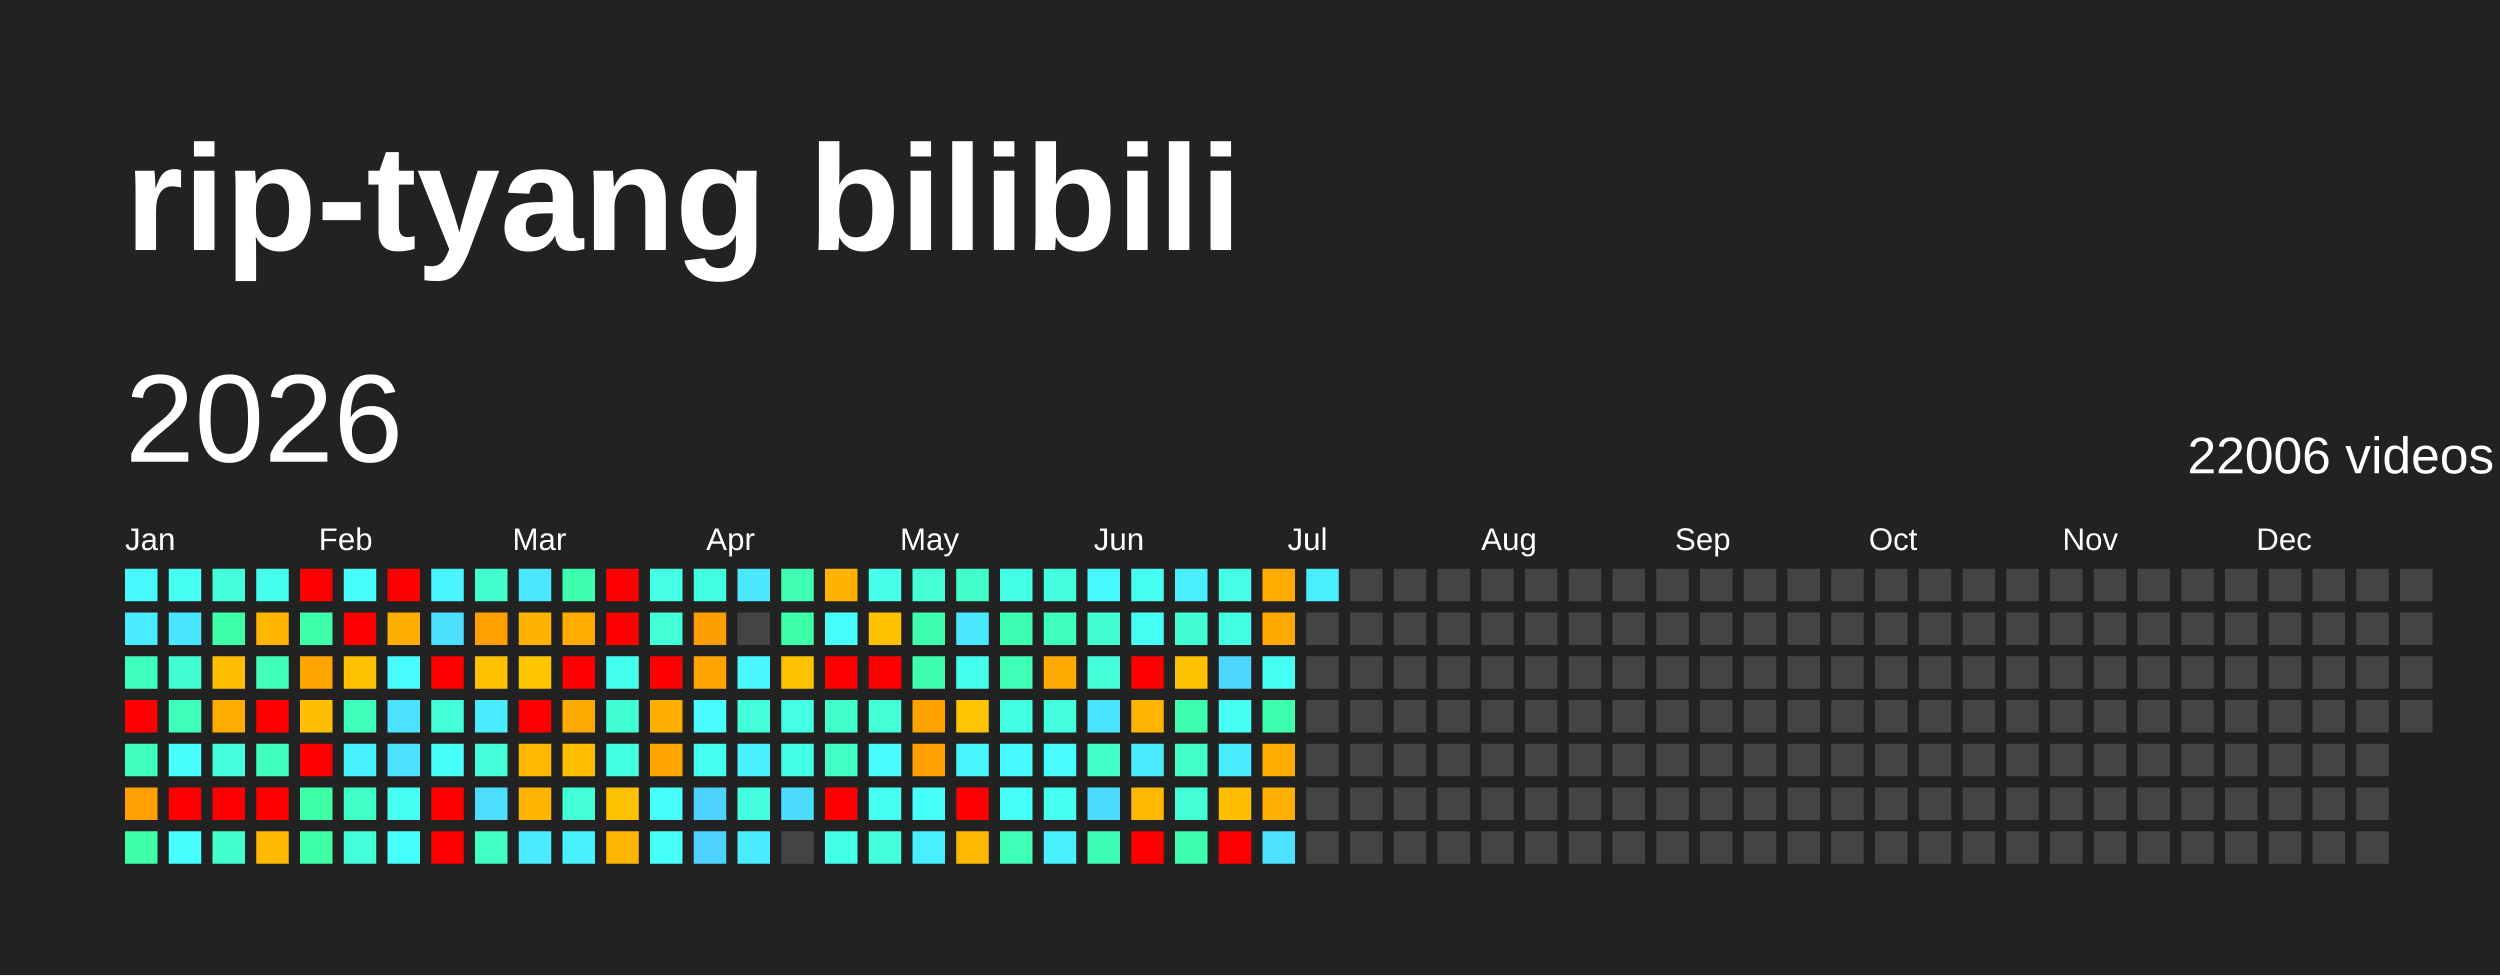
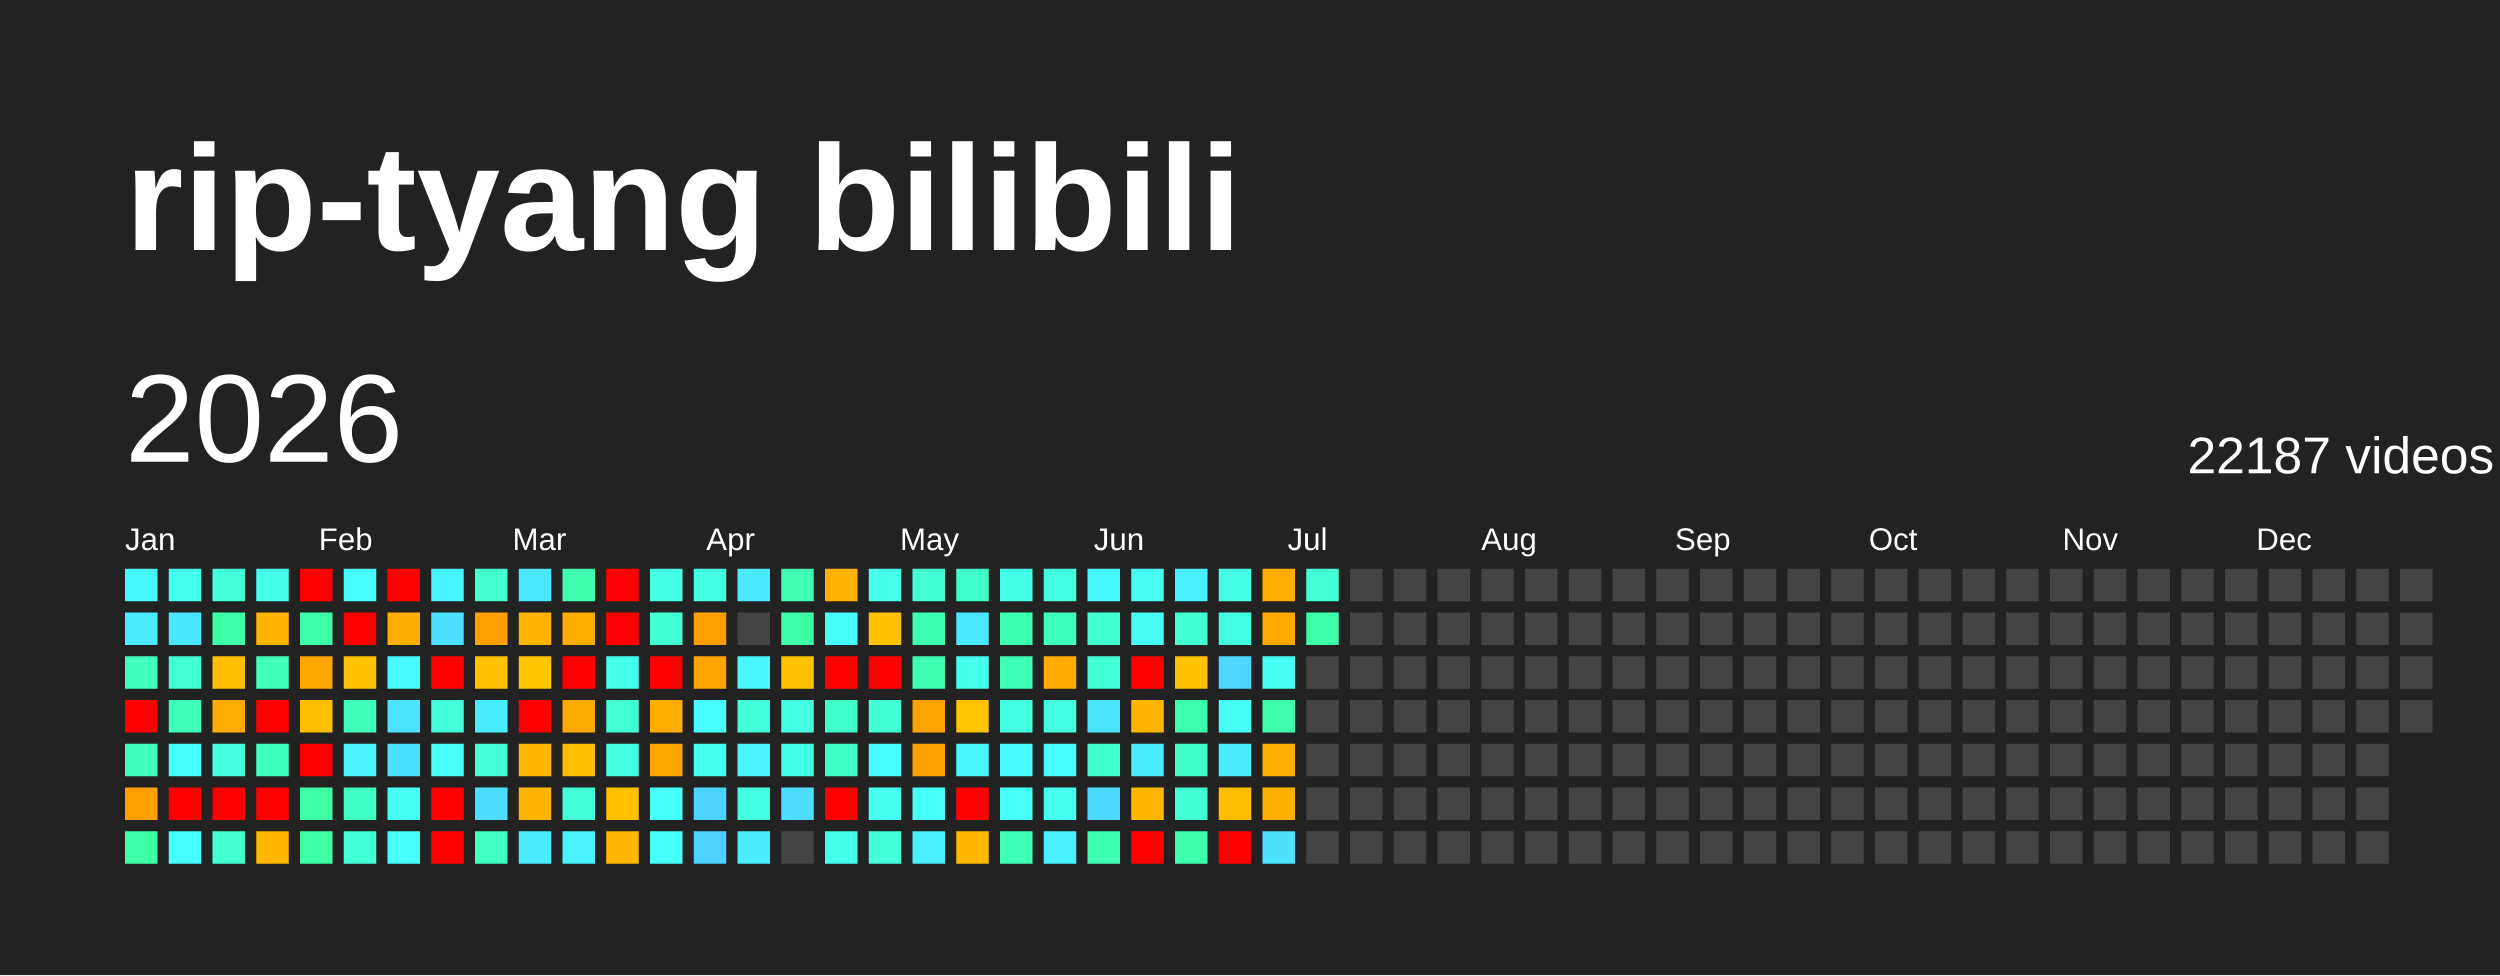
<svg xmlns="http://www.w3.org/2000/svg" baseProfile="full" height="78mm" version="1.1" viewBox="0,0,200,78" width="200mm">
  <defs />
  <rect fill="#222222" height="78" width="200" x="0" y="0" />
  <text fill="#FFFFFF" style="font-size:12px; font-family:Arial; font-weight:bold;" x="10" y="20">rip-tyang bilibili</text>
  <text dominant-baseline="hanging" fill="#FFFFFF" style="font-size:10.0px; font-family:Arial;" x="10" y="30">2026</text>
-   <text dominant-baseline="hanging" fill="#FFFFFF" style="font-size:4.125px; font-family:Arial;" x="175" y="35">22006 videos</text>
+   <text dominant-baseline="hanging" fill="#FFFFFF" style="font-size:4.125px; font-family:Arial;" x="175" y="35">22187 videos</text>
  <text fill="#FFFFFF" style="font-size:2.5px; font-family:Arial" x="10.0" y="44">Jan</text>
  <text fill="#FFFFFF" style="font-size:2.5px; font-family:Arial" x="25.5" y="44">Feb</text>
  <text fill="#FFFFFF" style="font-size:2.5px; font-family:Arial" x="41.0" y="44">Mar</text>
  <text fill="#FFFFFF" style="font-size:2.5px; font-family:Arial" x="56.5" y="44">Apr</text>
  <text fill="#FFFFFF" style="font-size:2.5px; font-family:Arial" x="72.0" y="44">May</text>
  <text fill="#FFFFFF" style="font-size:2.5px; font-family:Arial" x="87.5" y="44">Jun</text>
  <text fill="#FFFFFF" style="font-size:2.5px; font-family:Arial" x="103.0" y="44">Jul</text>
  <text fill="#FFFFFF" style="font-size:2.5px; font-family:Arial" x="118.5" y="44">Aug</text>
  <text fill="#FFFFFF" style="font-size:2.5px; font-family:Arial" x="134.0" y="44">Sep</text>
  <text fill="#FFFFFF" style="font-size:2.5px; font-family:Arial" x="149.5" y="44">Oct</text>
  <text fill="#FFFFFF" style="font-size:2.5px; font-family:Arial" x="165.0" y="44">Nov</text>
  <text fill="#FFFFFF" style="font-size:2.5px; font-family:Arial" x="180.5" y="44">Dec</text>
  <rect fill="#48f8ff" height="2.6" width="2.6" x="10.0" y="45.5" />
  <rect fill="#4aeaff" height="2.6" width="2.6" x="10.0" y="49.0" />
  <rect fill="#3fffbc" height="2.6" width="2.6" x="10.0" y="52.5" />
  <rect fill="red" height="2.6" width="2.6" x="10.0" y="56.0" />
  <rect fill="#3fffc0" height="2.6" width="2.6" x="10.0" y="59.5" />
  <rect fill="#ffa000" height="2.6" width="2.6" x="10.0" y="63.0" />
  <rect fill="#3cffa8" height="2.6" width="2.6" x="10.0" y="66.5" />
  <rect fill="#45fff0" height="2.6" width="2.6" x="13.5" y="45.5" />
  <rect fill="#4ae6ff" height="2.6" width="2.6" x="13.5" y="49.0" />
  <rect fill="#41ffd3" height="2.6" width="2.6" x="13.5" y="52.5" />
  <rect fill="#3effb9" height="2.6" width="2.6" x="13.5" y="56.0" />
  <rect fill="#47fffc" height="2.6" width="2.6" x="13.5" y="59.5" />
  <rect fill="red" height="2.6" width="2.6" x="13.5" y="63.0" />
  <rect fill="#47ffff" height="2.6" width="2.6" x="13.5" y="66.5" />
  <rect fill="#42ffd9" height="2.6" width="2.6" x="17.0" y="45.5" />
  <rect fill="#3cffa8" height="2.6" width="2.6" x="17.0" y="49.0" />
  <rect fill="#ffbf00" height="2.6" width="2.6" x="17.0" y="52.5" />
  <rect fill="#ffab00" height="2.6" width="2.6" x="17.0" y="56.0" />
  <rect fill="#43ffdc" height="2.6" width="2.6" x="17.0" y="59.5" />
  <rect fill="red" height="2.6" width="2.6" x="17.0" y="63.0" />
  <rect fill="#41ffcf" height="2.6" width="2.6" x="17.0" y="66.5" />
  <rect fill="#45ffed" height="2.6" width="2.6" x="20.5" y="45.5" />
  <rect fill="#ffb500" height="2.6" width="2.6" x="20.5" y="49.0" />
  <rect fill="#3fffba" height="2.6" width="2.6" x="20.5" y="52.5" />
  <rect fill="red" height="2.6" width="2.6" x="20.5" y="56.0" />
  <rect fill="#3fffc0" height="2.6" width="2.6" x="20.5" y="59.5" />
  <rect fill="red" height="2.6" width="2.6" x="20.5" y="63.0" />
  <rect fill="#ffb700" height="2.6" width="2.6" x="20.5" y="66.5" />
  <rect fill="red" height="2.6" width="2.6" x="24.0" y="45.5" />
  <rect fill="#3dffa9" height="2.6" width="2.6" x="24.0" y="49.0" />
  <rect fill="#ffa500" height="2.6" width="2.6" x="24.0" y="52.5" />
  <rect fill="#ffbf00" height="2.6" width="2.6" x="24.0" y="56.0" />
  <rect fill="red" height="2.6" width="2.6" x="24.0" y="59.5" />
  <rect fill="#3cffa6" height="2.6" width="2.6" x="24.0" y="63.0" />
  <rect fill="#3cffa6" height="2.6" width="2.6" x="24.0" y="66.5" />
  <rect fill="#47fffe" height="2.6" width="2.6" x="27.5" y="45.5" />
  <rect fill="red" height="2.6" width="2.6" x="27.5" y="49.0" />
  <rect fill="#ffc200" height="2.6" width="2.6" x="27.5" y="52.5" />
  <rect fill="#3fffba" height="2.6" width="2.6" x="27.5" y="56.0" />
  <rect fill="#49f2ff" height="2.6" width="2.6" x="27.5" y="59.5" />
  <rect fill="#40ffc4" height="2.6" width="2.6" x="27.5" y="63.0" />
  <rect fill="#42ffd7" height="2.6" width="2.6" x="27.5" y="66.5" />
  <rect fill="red" height="2.6" width="2.6" x="31.0" y="45.5" />
  <rect fill="#ffae00" height="2.6" width="2.6" x="31.0" y="49.0" />
  <rect fill="#48fbff" height="2.6" width="2.6" x="31.0" y="52.5" />
  <rect fill="#4be3ff" height="2.6" width="2.6" x="31.0" y="56.0" />
  <rect fill="#4be2ff" height="2.6" width="2.6" x="31.0" y="59.5" />
  <rect fill="#45fff3" height="2.6" width="2.6" x="31.0" y="63.0" />
  <rect fill="#46fffa" height="2.6" width="2.6" x="31.0" y="66.5" />
  <rect fill="#48f4ff" height="2.6" width="2.6" x="34.5" y="45.5" />
  <rect fill="#4be0ff" height="2.6" width="2.6" x="34.5" y="49.0" />
  <rect fill="red" height="2.6" width="2.6" x="34.5" y="52.5" />
  <rect fill="#42ffda" height="2.6" width="2.6" x="34.5" y="56.0" />
  <rect fill="#46fff8" height="2.6" width="2.6" x="34.5" y="59.5" />
  <rect fill="red" height="2.6" width="2.6" x="34.5" y="63.0" />
  <rect fill="red" height="2.6" width="2.6" x="34.5" y="66.5" />
  <rect fill="#41ffcf" height="2.6" width="2.6" x="38.0" y="45.5" />
  <rect fill="#ff9f00" height="2.6" width="2.6" x="38.0" y="49.0" />
  <rect fill="#ffc100" height="2.6" width="2.6" x="38.0" y="52.5" />
  <rect fill="#49edff" height="2.6" width="2.6" x="38.0" y="56.0" />
  <rect fill="#42ffd8" height="2.6" width="2.6" x="38.0" y="59.5" />
  <rect fill="#4cddff" height="2.6" width="2.6" x="38.0" y="63.0" />
  <rect fill="#3fffc2" height="2.6" width="2.6" x="38.0" y="66.5" />
  <rect fill="#4ae7ff" height="2.6" width="2.6" x="41.5" y="45.5" />
  <rect fill="#ffb200" height="2.6" width="2.6" x="41.5" y="49.0" />
  <rect fill="#ffc600" height="2.6" width="2.6" x="41.5" y="52.5" />
  <rect fill="red" height="2.6" width="2.6" x="41.5" y="56.0" />
  <rect fill="#ffb700" height="2.6" width="2.6" x="41.5" y="59.5" />
  <rect fill="#ffb400" height="2.6" width="2.6" x="41.5" y="63.0" />
  <rect fill="#4aebff" height="2.6" width="2.6" x="41.5" y="66.5" />
  <rect fill="#3dffad" height="2.6" width="2.6" x="45.0" y="45.5" />
  <rect fill="#ffac00" height="2.6" width="2.6" x="45.0" y="49.0" />
  <rect fill="red" height="2.6" width="2.6" x="45.0" y="52.5" />
  <rect fill="#ffaa00" height="2.6" width="2.6" x="45.0" y="56.0" />
  <rect fill="#ffbf00" height="2.6" width="2.6" x="45.0" y="59.5" />
  <rect fill="#42ffd7" height="2.6" width="2.6" x="45.0" y="63.0" />
  <rect fill="#49f2ff" height="2.6" width="2.6" x="45.0" y="66.5" />
  <rect fill="red" height="2.6" width="2.6" x="48.5" y="45.5" />
  <rect fill="red" height="2.6" width="2.6" x="48.5" y="49.0" />
  <rect fill="#45ffed" height="2.6" width="2.6" x="48.5" y="52.5" />
  <rect fill="#41ffd2" height="2.6" width="2.6" x="48.5" y="56.0" />
  <rect fill="#43ffe2" height="2.6" width="2.6" x="48.5" y="59.5" />
  <rect fill="#ffc200" height="2.6" width="2.6" x="48.5" y="63.0" />
  <rect fill="#ffb600" height="2.6" width="2.6" x="48.5" y="66.5" />
  <rect fill="#44ffe4" height="2.6" width="2.6" x="52.0" y="45.5" />
  <rect fill="#42ffd5" height="2.6" width="2.6" x="52.0" y="49.0" />
  <rect fill="red" height="2.6" width="2.6" x="52.0" y="52.5" />
  <rect fill="#ffae00" height="2.6" width="2.6" x="52.0" y="56.0" />
  <rect fill="#ffa500" height="2.6" width="2.6" x="52.0" y="59.5" />
  <rect fill="#46fffa" height="2.6" width="2.6" x="52.0" y="63.0" />
  <rect fill="#46fff9" height="2.6" width="2.6" x="52.0" y="66.5" />
  <rect fill="#43ffe1" height="2.6" width="2.6" x="55.5" y="45.5" />
  <rect fill="#ff9e00" height="2.6" width="2.6" x="55.5" y="49.0" />
  <rect fill="#ffa300" height="2.6" width="2.6" x="55.5" y="52.5" />
  <rect fill="#47fdff" height="2.6" width="2.6" x="55.5" y="56.0" />
  <rect fill="#45fff0" height="2.6" width="2.6" x="55.5" y="59.5" />
  <rect fill="#4dd3ff" height="2.6" width="2.6" x="55.5" y="63.0" />
  <rect fill="#4dd2ff" height="2.6" width="2.6" x="55.5" y="66.5" />
  <rect fill="#4ae9ff" height="2.6" width="2.6" x="59.0" y="45.5" />
  <rect fill="#444444" height="2.6" width="2.6" x="59.0" y="49.0" />
  <rect fill="#48f7ff" height="2.6" width="2.6" x="59.0" y="52.5" />
  <rect fill="#42ffd9" height="2.6" width="2.6" x="59.0" y="56.0" />
  <rect fill="#49f2ff" height="2.6" width="2.6" x="59.0" y="59.5" />
  <rect fill="#43ffe0" height="2.6" width="2.6" x="59.0" y="63.0" />
  <rect fill="#4aecff" height="2.6" width="2.6" x="59.0" y="66.5" />
  <rect fill="#3effb2" height="2.6" width="2.6" x="62.5" y="45.5" />
  <rect fill="#3cffa8" height="2.6" width="2.6" x="62.5" y="49.0" />
  <rect fill="#ffc200" height="2.6" width="2.6" x="62.5" y="52.5" />
  <rect fill="#44ffe4" height="2.6" width="2.6" x="62.5" y="56.0" />
  <rect fill="#44ffe8" height="2.6" width="2.6" x="62.5" y="59.5" />
  <rect fill="#4cdcff" height="2.6" width="2.6" x="62.5" y="63.0" />
  <rect fill="#444444" height="2.6" width="2.6" x="62.5" y="66.5" />
  <rect fill="#ffb300" height="2.6" width="2.6" x="66.0" y="45.5" />
  <rect fill="#46fffa" height="2.6" width="2.6" x="66.0" y="49.0" />
  <rect fill="red" height="2.6" width="2.6" x="66.0" y="52.5" />
  <rect fill="#40ffca" height="2.6" width="2.6" x="66.0" y="56.0" />
  <rect fill="#40ffc4" height="2.6" width="2.6" x="66.0" y="59.5" />
  <rect fill="red" height="2.6" width="2.6" x="66.0" y="63.0" />
  <rect fill="#44ffe9" height="2.6" width="2.6" x="66.0" y="66.5" />
  <rect fill="#45ffeb" height="2.6" width="2.6" x="69.5" y="45.5" />
  <rect fill="#ffc100" height="2.6" width="2.6" x="69.5" y="49.0" />
  <rect fill="red" height="2.6" width="2.6" x="69.5" y="52.5" />
  <rect fill="#42ffd6" height="2.6" width="2.6" x="69.5" y="56.0" />
  <rect fill="#47fdff" height="2.6" width="2.6" x="69.5" y="59.5" />
  <rect fill="#45fff1" height="2.6" width="2.6" x="69.5" y="63.0" />
  <rect fill="#42ffda" height="2.6" width="2.6" x="69.5" y="66.5" />
  <rect fill="#42ffd5" height="2.6" width="2.6" x="73.0" y="45.5" />
  <rect fill="#3dffb0" height="2.6" width="2.6" x="73.0" y="49.0" />
  <rect fill="#3dffaf" height="2.6" width="2.6" x="73.0" y="52.5" />
  <rect fill="#ffa200" height="2.6" width="2.6" x="73.0" y="56.0" />
  <rect fill="#ff9f00" height="2.6" width="2.6" x="73.0" y="59.5" />
  <rect fill="#46fff8" height="2.6" width="2.6" x="73.0" y="63.0" />
  <rect fill="#49eeff" height="2.6" width="2.6" x="73.0" y="66.5" />
  <rect fill="#40ffca" height="2.6" width="2.6" x="76.5" y="45.5" />
  <rect fill="#4ae8ff" height="2.6" width="2.6" x="76.5" y="49.0" />
  <rect fill="#45ffed" height="2.6" width="2.6" x="76.5" y="52.5" />
  <rect fill="#ffc400" height="2.6" width="2.6" x="76.5" y="56.0" />
  <rect fill="#48f6ff" height="2.6" width="2.6" x="76.5" y="59.5" />
  <rect fill="red" height="2.6" width="2.6" x="76.5" y="63.0" />
  <rect fill="#ffb800" height="2.6" width="2.6" x="76.5" y="66.5" />
  <rect fill="#44ffe8" height="2.6" width="2.6" x="80.0" y="45.5" />
  <rect fill="#3dffb1" height="2.6" width="2.6" x="80.0" y="49.0" />
  <rect fill="#3effb7" height="2.6" width="2.6" x="80.0" y="52.5" />
  <rect fill="#43ffe1" height="2.6" width="2.6" x="80.0" y="56.0" />
  <rect fill="#48f9ff" height="2.6" width="2.6" x="80.0" y="59.5" />
  <rect fill="#46fff6" height="2.6" width="2.6" x="80.0" y="63.0" />
  <rect fill="#3effb8" height="2.6" width="2.6" x="80.0" y="66.5" />
  <rect fill="#43ffe0" height="2.6" width="2.6" x="83.5" y="45.5" />
  <rect fill="#3fffc0" height="2.6" width="2.6" x="83.5" y="49.0" />
  <rect fill="#ffaa00" height="2.6" width="2.6" x="83.5" y="52.5" />
  <rect fill="#43ffe0" height="2.6" width="2.6" x="83.5" y="56.0" />
  <rect fill="#47fdff" height="2.6" width="2.6" x="83.5" y="59.5" />
  <rect fill="#45fff0" height="2.6" width="2.6" x="83.5" y="63.0" />
  <rect fill="#49f0ff" height="2.6" width="2.6" x="83.5" y="66.5" />
  <rect fill="#48f8ff" height="2.6" width="2.6" x="87.0" y="45.5" />
  <rect fill="#41ffd0" height="2.6" width="2.6" x="87.0" y="49.0" />
  <rect fill="#42ffd7" height="2.6" width="2.6" x="87.0" y="52.5" />
  <rect fill="#4be4ff" height="2.6" width="2.6" x="87.0" y="56.0" />
  <rect fill="#41ffcb" height="2.6" width="2.6" x="87.0" y="59.5" />
  <rect fill="#4cdbff" height="2.6" width="2.6" x="87.0" y="63.0" />
  <rect fill="#3dffb1" height="2.6" width="2.6" x="87.0" y="66.5" />
  <rect fill="#45fff2" height="2.6" width="2.6" x="90.5" y="45.5" />
  <rect fill="#46fff4" height="2.6" width="2.6" x="90.5" y="49.0" />
  <rect fill="red" height="2.6" width="2.6" x="90.5" y="52.5" />
  <rect fill="#ffb400" height="2.6" width="2.6" x="90.5" y="56.0" />
  <rect fill="#4aeaff" height="2.6" width="2.6" x="90.5" y="59.5" />
  <rect fill="#ffb800" height="2.6" width="2.6" x="90.5" y="63.0" />
  <rect fill="red" height="2.6" width="2.6" x="90.5" y="66.5" />
  <rect fill="#49efff" height="2.6" width="2.6" x="94.0" y="45.5" />
  <rect fill="#41ffd3" height="2.6" width="2.6" x="94.0" y="49.0" />
  <rect fill="#ffc200" height="2.6" width="2.6" x="94.0" y="52.5" />
  <rect fill="#3dffaf" height="2.6" width="2.6" x="94.0" y="56.0" />
  <rect fill="#40ffc6" height="2.6" width="2.6" x="94.0" y="59.5" />
  <rect fill="#42ffd5" height="2.6" width="2.6" x="94.0" y="63.0" />
  <rect fill="#3dffae" height="2.6" width="2.6" x="94.0" y="66.5" />
  <rect fill="#44ffe5" height="2.6" width="2.6" x="97.5" y="45.5" />
  <rect fill="#43ffe2" height="2.6" width="2.6" x="97.5" y="49.0" />
  <rect fill="#4cd7ff" height="2.6" width="2.6" x="97.5" y="52.5" />
  <rect fill="#46fff5" height="2.6" width="2.6" x="97.5" y="56.0" />
  <rect fill="#49edff" height="2.6" width="2.6" x="97.5" y="59.5" />
  <rect fill="#ffbf00" height="2.6" width="2.6" x="97.5" y="63.0" />
  <rect fill="red" height="2.6" width="2.6" x="97.5" y="66.5" />
  <rect fill="#ffab00" height="2.6" width="2.6" x="101.0" y="45.5" />
  <rect fill="#ffa900" height="2.6" width="2.6" x="101.0" y="49.0" />
  <rect fill="#46fff4" height="2.6" width="2.6" x="101.0" y="52.5" />
  <rect fill="#3dffad" height="2.6" width="2.6" x="101.0" y="56.0" />
  <rect fill="#ffac00" height="2.6" width="2.6" x="101.0" y="59.5" />
  <rect fill="#ffb000" height="2.6" width="2.6" x="101.0" y="63.0" />
  <rect fill="#4be1ff" height="2.6" width="2.6" x="101.0" y="66.5" />
-   <rect fill="#49efff" height="2.6" width="2.6" x="104.5" y="45.5" />
-   <rect fill="#444444" height="2.6" width="2.6" x="104.5" y="49.0" />
+   <rect fill="#42ffd5" height="2.6" width="2.6" x="104.5" y="45.5" />
+   <rect fill="#3dffa9" height="2.6" width="2.6" x="104.5" y="49.0" />
  <rect fill="#444444" height="2.6" width="2.6" x="104.5" y="52.5" />
  <rect fill="#444444" height="2.6" width="2.6" x="104.5" y="56.0" />
  <rect fill="#444444" height="2.6" width="2.6" x="104.5" y="59.5" />
  <rect fill="#444444" height="2.6" width="2.6" x="104.5" y="63.0" />
  <rect fill="#444444" height="2.6" width="2.6" x="104.5" y="66.5" />
  <rect fill="#444444" height="2.6" width="2.6" x="108.0" y="45.5" />
  <rect fill="#444444" height="2.6" width="2.6" x="108.0" y="49.0" />
  <rect fill="#444444" height="2.6" width="2.6" x="108.0" y="52.5" />
  <rect fill="#444444" height="2.6" width="2.6" x="108.0" y="56.0" />
  <rect fill="#444444" height="2.6" width="2.6" x="108.0" y="59.5" />
  <rect fill="#444444" height="2.6" width="2.6" x="108.0" y="63.0" />
  <rect fill="#444444" height="2.6" width="2.6" x="108.0" y="66.5" />
  <rect fill="#444444" height="2.6" width="2.6" x="111.5" y="45.5" />
  <rect fill="#444444" height="2.6" width="2.6" x="111.5" y="49.0" />
  <rect fill="#444444" height="2.6" width="2.6" x="111.5" y="52.5" />
  <rect fill="#444444" height="2.6" width="2.6" x="111.5" y="56.0" />
  <rect fill="#444444" height="2.6" width="2.6" x="111.5" y="59.5" />
  <rect fill="#444444" height="2.6" width="2.6" x="111.5" y="63.0" />
  <rect fill="#444444" height="2.6" width="2.6" x="111.5" y="66.5" />
  <rect fill="#444444" height="2.6" width="2.6" x="115.0" y="45.5" />
  <rect fill="#444444" height="2.6" width="2.6" x="115.0" y="49.0" />
  <rect fill="#444444" height="2.6" width="2.6" x="115.0" y="52.5" />
  <rect fill="#444444" height="2.6" width="2.6" x="115.0" y="56.0" />
  <rect fill="#444444" height="2.6" width="2.6" x="115.0" y="59.5" />
  <rect fill="#444444" height="2.6" width="2.6" x="115.0" y="63.0" />
  <rect fill="#444444" height="2.6" width="2.6" x="115.0" y="66.5" />
  <rect fill="#444444" height="2.6" width="2.6" x="118.5" y="45.5" />
  <rect fill="#444444" height="2.6" width="2.6" x="118.5" y="49.0" />
  <rect fill="#444444" height="2.6" width="2.6" x="118.5" y="52.5" />
  <rect fill="#444444" height="2.6" width="2.6" x="118.5" y="56.0" />
  <rect fill="#444444" height="2.6" width="2.6" x="118.5" y="59.5" />
  <rect fill="#444444" height="2.6" width="2.6" x="118.5" y="63.0" />
  <rect fill="#444444" height="2.6" width="2.6" x="118.5" y="66.5" />
  <rect fill="#444444" height="2.6" width="2.6" x="122.0" y="45.5" />
  <rect fill="#444444" height="2.6" width="2.6" x="122.0" y="49.0" />
  <rect fill="#444444" height="2.6" width="2.6" x="122.0" y="52.5" />
  <rect fill="#444444" height="2.6" width="2.6" x="122.0" y="56.0" />
  <rect fill="#444444" height="2.6" width="2.6" x="122.0" y="59.5" />
  <rect fill="#444444" height="2.6" width="2.6" x="122.0" y="63.0" />
  <rect fill="#444444" height="2.6" width="2.6" x="122.0" y="66.5" />
  <rect fill="#444444" height="2.6" width="2.6" x="125.5" y="45.5" />
  <rect fill="#444444" height="2.6" width="2.6" x="125.5" y="49.0" />
  <rect fill="#444444" height="2.6" width="2.6" x="125.5" y="52.5" />
  <rect fill="#444444" height="2.6" width="2.6" x="125.5" y="56.0" />
  <rect fill="#444444" height="2.6" width="2.6" x="125.5" y="59.5" />
  <rect fill="#444444" height="2.6" width="2.6" x="125.5" y="63.0" />
  <rect fill="#444444" height="2.6" width="2.6" x="125.5" y="66.5" />
  <rect fill="#444444" height="2.6" width="2.6" x="129.0" y="45.5" />
  <rect fill="#444444" height="2.6" width="2.6" x="129.0" y="49.0" />
  <rect fill="#444444" height="2.6" width="2.6" x="129.0" y="52.5" />
  <rect fill="#444444" height="2.6" width="2.6" x="129.0" y="56.0" />
  <rect fill="#444444" height="2.6" width="2.6" x="129.0" y="59.5" />
  <rect fill="#444444" height="2.6" width="2.6" x="129.0" y="63.0" />
  <rect fill="#444444" height="2.6" width="2.6" x="129.0" y="66.5" />
  <rect fill="#444444" height="2.6" width="2.6" x="132.5" y="45.5" />
  <rect fill="#444444" height="2.6" width="2.6" x="132.5" y="49.0" />
  <rect fill="#444444" height="2.6" width="2.6" x="132.5" y="52.5" />
  <rect fill="#444444" height="2.6" width="2.6" x="132.5" y="56.0" />
  <rect fill="#444444" height="2.6" width="2.6" x="132.5" y="59.5" />
  <rect fill="#444444" height="2.6" width="2.6" x="132.5" y="63.0" />
  <rect fill="#444444" height="2.6" width="2.6" x="132.5" y="66.5" />
  <rect fill="#444444" height="2.6" width="2.6" x="136.0" y="45.5" />
  <rect fill="#444444" height="2.6" width="2.6" x="136.0" y="49.0" />
  <rect fill="#444444" height="2.6" width="2.6" x="136.0" y="52.5" />
  <rect fill="#444444" height="2.6" width="2.6" x="136.0" y="56.0" />
  <rect fill="#444444" height="2.6" width="2.6" x="136.0" y="59.5" />
  <rect fill="#444444" height="2.6" width="2.6" x="136.0" y="63.0" />
  <rect fill="#444444" height="2.6" width="2.6" x="136.0" y="66.5" />
  <rect fill="#444444" height="2.6" width="2.6" x="139.5" y="45.5" />
  <rect fill="#444444" height="2.6" width="2.6" x="139.5" y="49.0" />
  <rect fill="#444444" height="2.6" width="2.6" x="139.5" y="52.5" />
  <rect fill="#444444" height="2.6" width="2.6" x="139.5" y="56.0" />
  <rect fill="#444444" height="2.6" width="2.6" x="139.5" y="59.5" />
  <rect fill="#444444" height="2.6" width="2.6" x="139.5" y="63.0" />
  <rect fill="#444444" height="2.6" width="2.6" x="139.5" y="66.5" />
  <rect fill="#444444" height="2.6" width="2.6" x="143.0" y="45.5" />
  <rect fill="#444444" height="2.6" width="2.6" x="143.0" y="49.0" />
  <rect fill="#444444" height="2.6" width="2.6" x="143.0" y="52.5" />
  <rect fill="#444444" height="2.6" width="2.6" x="143.0" y="56.0" />
  <rect fill="#444444" height="2.6" width="2.6" x="143.0" y="59.5" />
  <rect fill="#444444" height="2.6" width="2.6" x="143.0" y="63.0" />
  <rect fill="#444444" height="2.6" width="2.6" x="143.0" y="66.5" />
  <rect fill="#444444" height="2.6" width="2.6" x="146.5" y="45.5" />
  <rect fill="#444444" height="2.6" width="2.6" x="146.5" y="49.0" />
  <rect fill="#444444" height="2.6" width="2.6" x="146.5" y="52.5" />
  <rect fill="#444444" height="2.6" width="2.6" x="146.5" y="56.0" />
  <rect fill="#444444" height="2.6" width="2.6" x="146.5" y="59.5" />
  <rect fill="#444444" height="2.6" width="2.6" x="146.5" y="63.0" />
  <rect fill="#444444" height="2.6" width="2.6" x="146.5" y="66.5" />
  <rect fill="#444444" height="2.6" width="2.6" x="150.0" y="45.5" />
  <rect fill="#444444" height="2.6" width="2.6" x="150.0" y="49.0" />
  <rect fill="#444444" height="2.6" width="2.6" x="150.0" y="52.5" />
  <rect fill="#444444" height="2.6" width="2.6" x="150.0" y="56.0" />
  <rect fill="#444444" height="2.6" width="2.6" x="150.0" y="59.5" />
  <rect fill="#444444" height="2.6" width="2.6" x="150.0" y="63.0" />
  <rect fill="#444444" height="2.6" width="2.6" x="150.0" y="66.5" />
  <rect fill="#444444" height="2.6" width="2.6" x="153.5" y="45.5" />
  <rect fill="#444444" height="2.6" width="2.6" x="153.5" y="49.0" />
  <rect fill="#444444" height="2.6" width="2.6" x="153.5" y="52.5" />
  <rect fill="#444444" height="2.6" width="2.6" x="153.5" y="56.0" />
  <rect fill="#444444" height="2.6" width="2.6" x="153.5" y="59.5" />
  <rect fill="#444444" height="2.6" width="2.6" x="153.5" y="63.0" />
  <rect fill="#444444" height="2.6" width="2.6" x="153.5" y="66.5" />
  <rect fill="#444444" height="2.6" width="2.6" x="157.0" y="45.5" />
  <rect fill="#444444" height="2.6" width="2.6" x="157.0" y="49.0" />
  <rect fill="#444444" height="2.6" width="2.6" x="157.0" y="52.5" />
  <rect fill="#444444" height="2.6" width="2.6" x="157.0" y="56.0" />
  <rect fill="#444444" height="2.6" width="2.6" x="157.0" y="59.5" />
  <rect fill="#444444" height="2.6" width="2.6" x="157.0" y="63.0" />
  <rect fill="#444444" height="2.6" width="2.6" x="157.0" y="66.5" />
  <rect fill="#444444" height="2.6" width="2.6" x="160.5" y="45.5" />
  <rect fill="#444444" height="2.6" width="2.6" x="160.5" y="49.0" />
  <rect fill="#444444" height="2.6" width="2.6" x="160.5" y="52.5" />
  <rect fill="#444444" height="2.6" width="2.6" x="160.5" y="56.0" />
  <rect fill="#444444" height="2.6" width="2.6" x="160.5" y="59.5" />
  <rect fill="#444444" height="2.6" width="2.6" x="160.5" y="63.0" />
  <rect fill="#444444" height="2.6" width="2.6" x="160.5" y="66.5" />
  <rect fill="#444444" height="2.6" width="2.6" x="164.0" y="45.5" />
  <rect fill="#444444" height="2.6" width="2.6" x="164.0" y="49.0" />
  <rect fill="#444444" height="2.6" width="2.6" x="164.0" y="52.5" />
  <rect fill="#444444" height="2.6" width="2.6" x="164.0" y="56.0" />
  <rect fill="#444444" height="2.6" width="2.6" x="164.0" y="59.5" />
  <rect fill="#444444" height="2.6" width="2.6" x="164.0" y="63.0" />
  <rect fill="#444444" height="2.6" width="2.6" x="164.0" y="66.5" />
  <rect fill="#444444" height="2.6" width="2.6" x="167.5" y="45.5" />
  <rect fill="#444444" height="2.6" width="2.6" x="167.5" y="49.0" />
  <rect fill="#444444" height="2.6" width="2.6" x="167.5" y="52.5" />
  <rect fill="#444444" height="2.6" width="2.6" x="167.5" y="56.0" />
  <rect fill="#444444" height="2.6" width="2.6" x="167.5" y="59.5" />
  <rect fill="#444444" height="2.6" width="2.6" x="167.5" y="63.0" />
  <rect fill="#444444" height="2.6" width="2.6" x="167.5" y="66.5" />
  <rect fill="#444444" height="2.6" width="2.6" x="171.0" y="45.5" />
  <rect fill="#444444" height="2.6" width="2.6" x="171.0" y="49.0" />
  <rect fill="#444444" height="2.6" width="2.6" x="171.0" y="52.5" />
  <rect fill="#444444" height="2.6" width="2.6" x="171.0" y="56.0" />
  <rect fill="#444444" height="2.6" width="2.6" x="171.0" y="59.5" />
  <rect fill="#444444" height="2.6" width="2.6" x="171.0" y="63.0" />
  <rect fill="#444444" height="2.6" width="2.6" x="171.0" y="66.5" />
  <rect fill="#444444" height="2.6" width="2.6" x="174.5" y="45.5" />
  <rect fill="#444444" height="2.6" width="2.6" x="174.5" y="49.0" />
  <rect fill="#444444" height="2.6" width="2.6" x="174.5" y="52.5" />
  <rect fill="#444444" height="2.6" width="2.6" x="174.5" y="56.0" />
  <rect fill="#444444" height="2.6" width="2.6" x="174.5" y="59.5" />
  <rect fill="#444444" height="2.6" width="2.6" x="174.5" y="63.0" />
  <rect fill="#444444" height="2.6" width="2.6" x="174.5" y="66.5" />
  <rect fill="#444444" height="2.6" width="2.6" x="178.0" y="45.5" />
  <rect fill="#444444" height="2.6" width="2.6" x="178.0" y="49.0" />
  <rect fill="#444444" height="2.6" width="2.6" x="178.0" y="52.5" />
  <rect fill="#444444" height="2.6" width="2.6" x="178.0" y="56.0" />
  <rect fill="#444444" height="2.6" width="2.6" x="178.0" y="59.5" />
  <rect fill="#444444" height="2.6" width="2.6" x="178.0" y="63.0" />
  <rect fill="#444444" height="2.6" width="2.6" x="178.0" y="66.5" />
  <rect fill="#444444" height="2.6" width="2.6" x="181.5" y="45.5" />
  <rect fill="#444444" height="2.6" width="2.6" x="181.5" y="49.0" />
  <rect fill="#444444" height="2.6" width="2.6" x="181.5" y="52.5" />
  <rect fill="#444444" height="2.6" width="2.6" x="181.5" y="56.0" />
  <rect fill="#444444" height="2.6" width="2.6" x="181.5" y="59.5" />
  <rect fill="#444444" height="2.6" width="2.6" x="181.5" y="63.0" />
  <rect fill="#444444" height="2.6" width="2.6" x="181.5" y="66.5" />
  <rect fill="#444444" height="2.6" width="2.6" x="185.0" y="45.5" />
  <rect fill="#444444" height="2.6" width="2.6" x="185.0" y="49.0" />
  <rect fill="#444444" height="2.6" width="2.6" x="185.0" y="52.5" />
  <rect fill="#444444" height="2.6" width="2.6" x="185.0" y="56.0" />
  <rect fill="#444444" height="2.6" width="2.6" x="185.0" y="59.5" />
  <rect fill="#444444" height="2.6" width="2.6" x="185.0" y="63.0" />
  <rect fill="#444444" height="2.6" width="2.6" x="185.0" y="66.5" />
  <rect fill="#444444" height="2.6" width="2.6" x="188.5" y="45.5" />
  <rect fill="#444444" height="2.6" width="2.6" x="188.5" y="49.0" />
  <rect fill="#444444" height="2.6" width="2.6" x="188.5" y="52.5" />
  <rect fill="#444444" height="2.6" width="2.6" x="188.5" y="56.0" />
  <rect fill="#444444" height="2.6" width="2.6" x="188.5" y="59.5" />
  <rect fill="#444444" height="2.6" width="2.6" x="188.5" y="63.0" />
  <rect fill="#444444" height="2.6" width="2.6" x="188.5" y="66.5" />
  <rect fill="#444444" height="2.6" width="2.6" x="192.0" y="45.5" />
  <rect fill="#444444" height="2.6" width="2.6" x="192.0" y="49.0" />
  <rect fill="#444444" height="2.6" width="2.6" x="192.0" y="52.5" />
  <rect fill="#444444" height="2.6" width="2.6" x="192.0" y="56.0" />
</svg>
